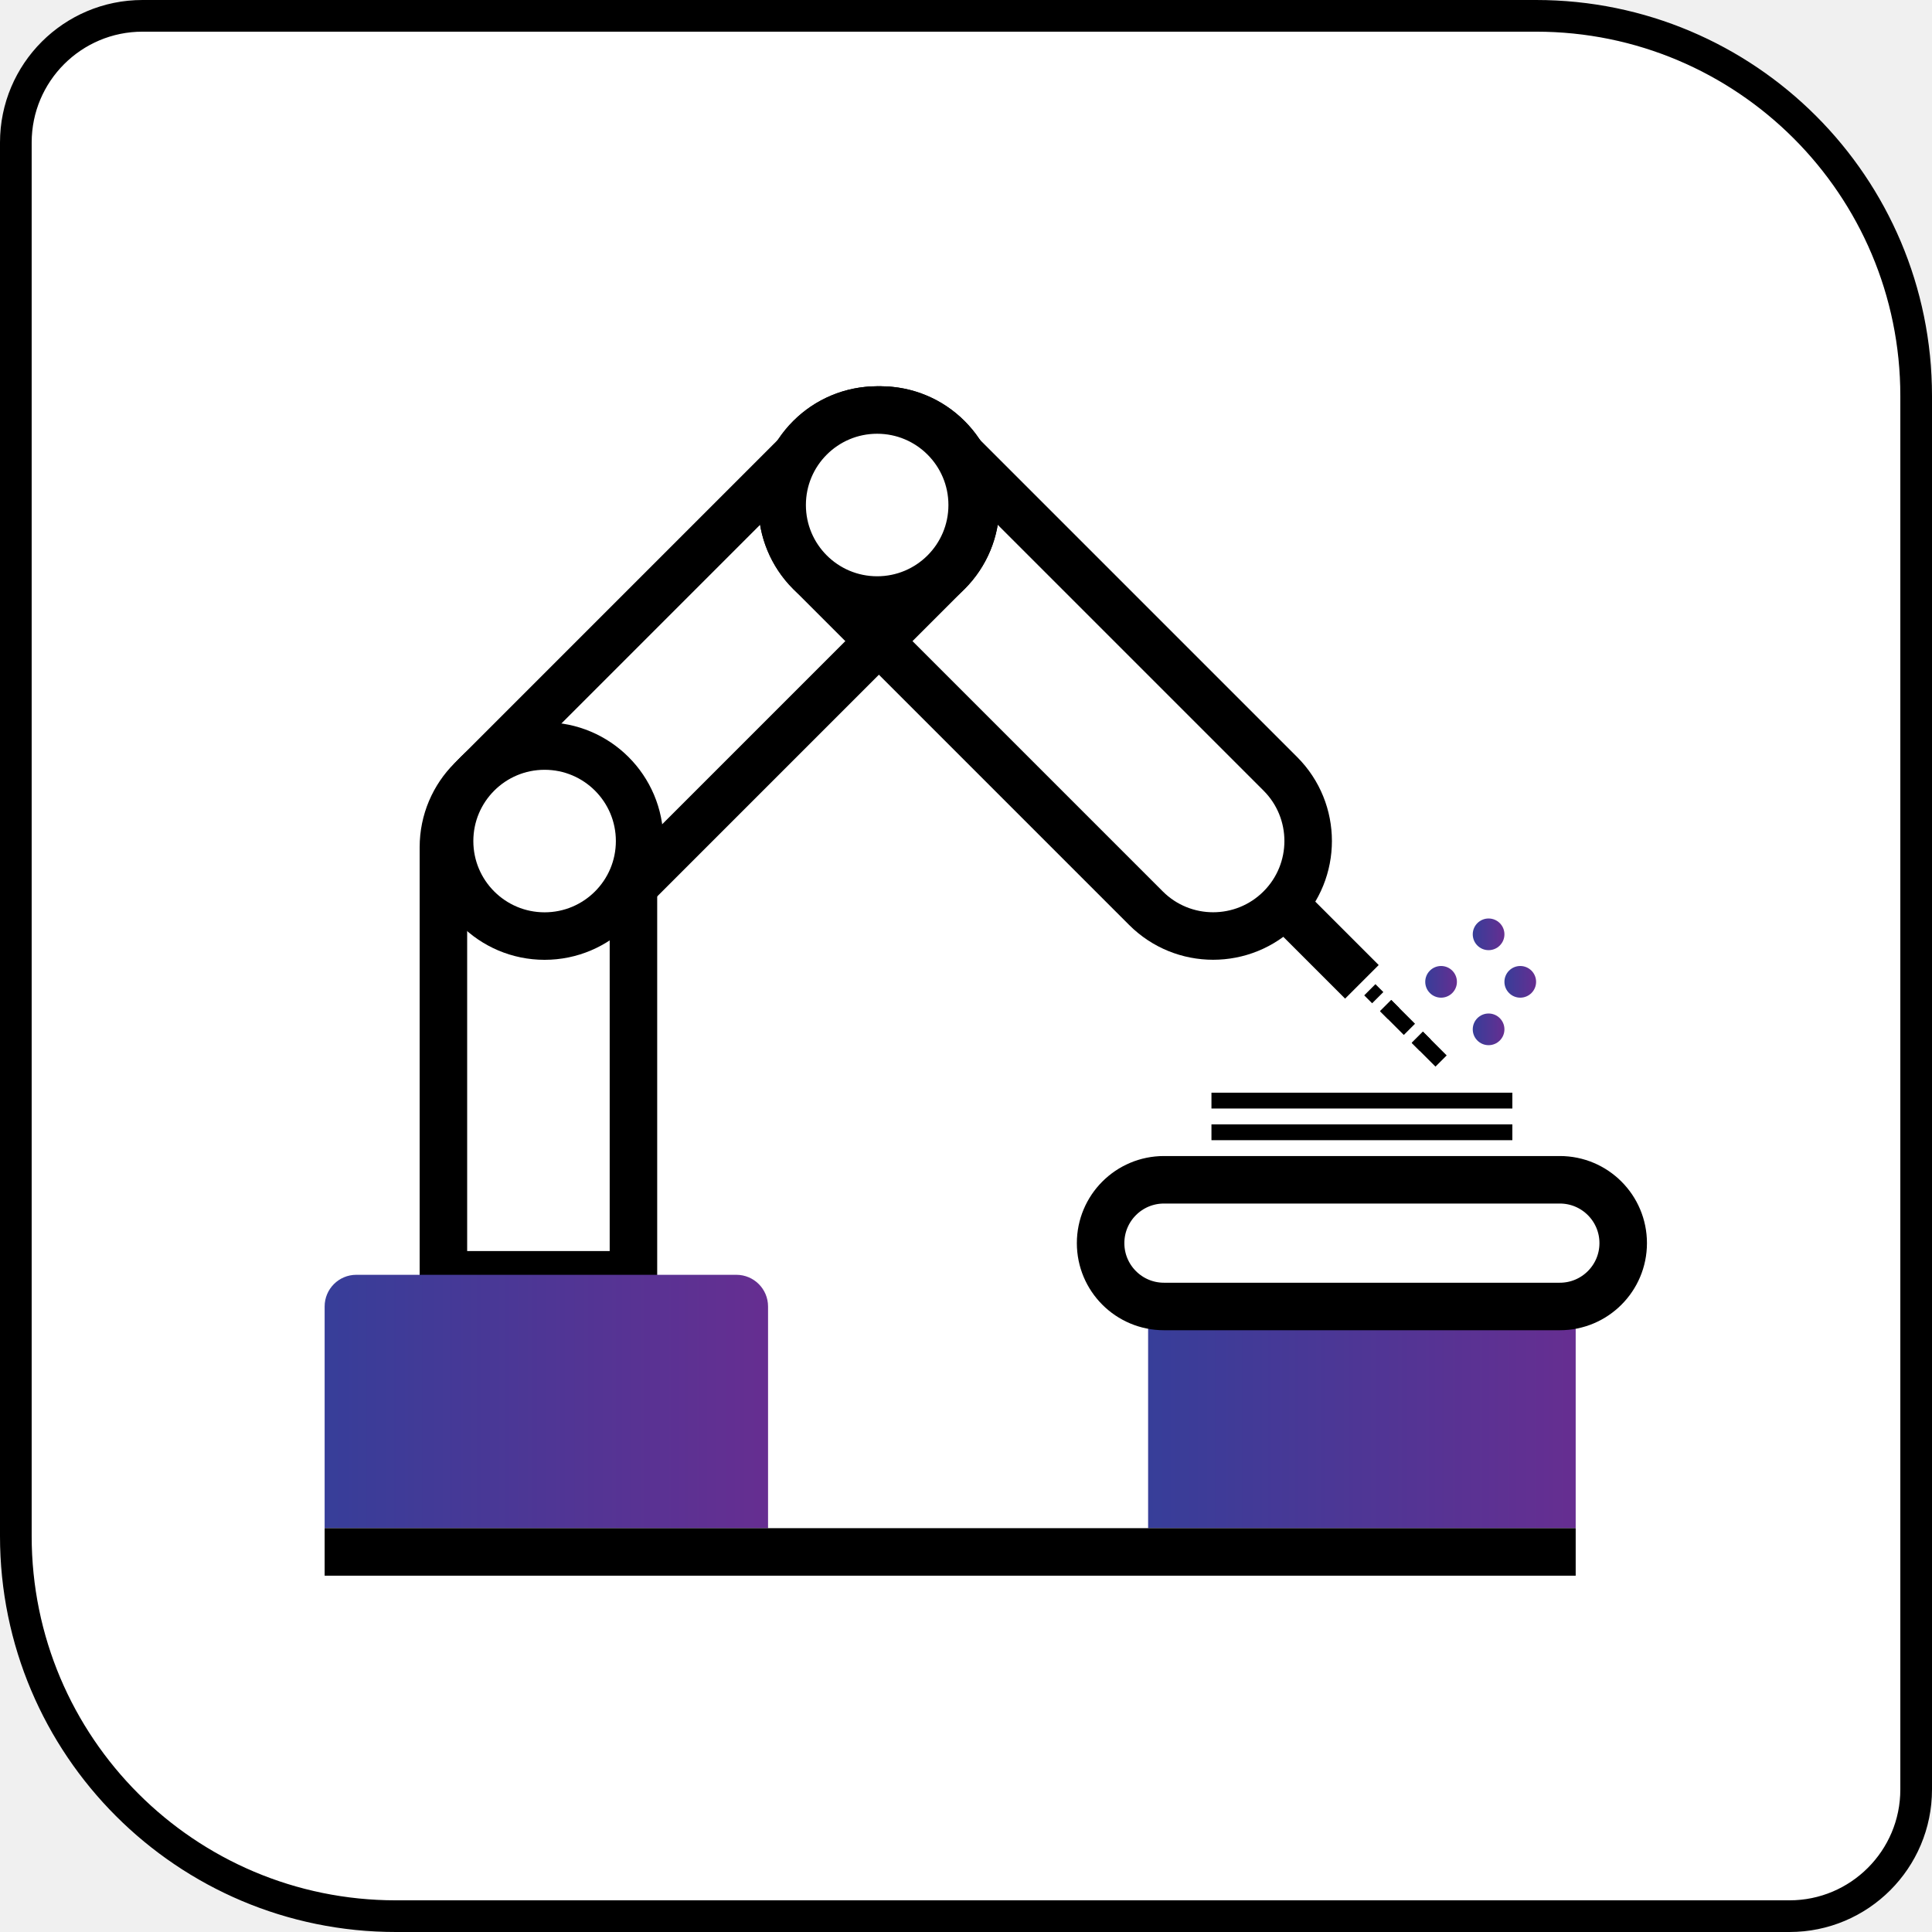
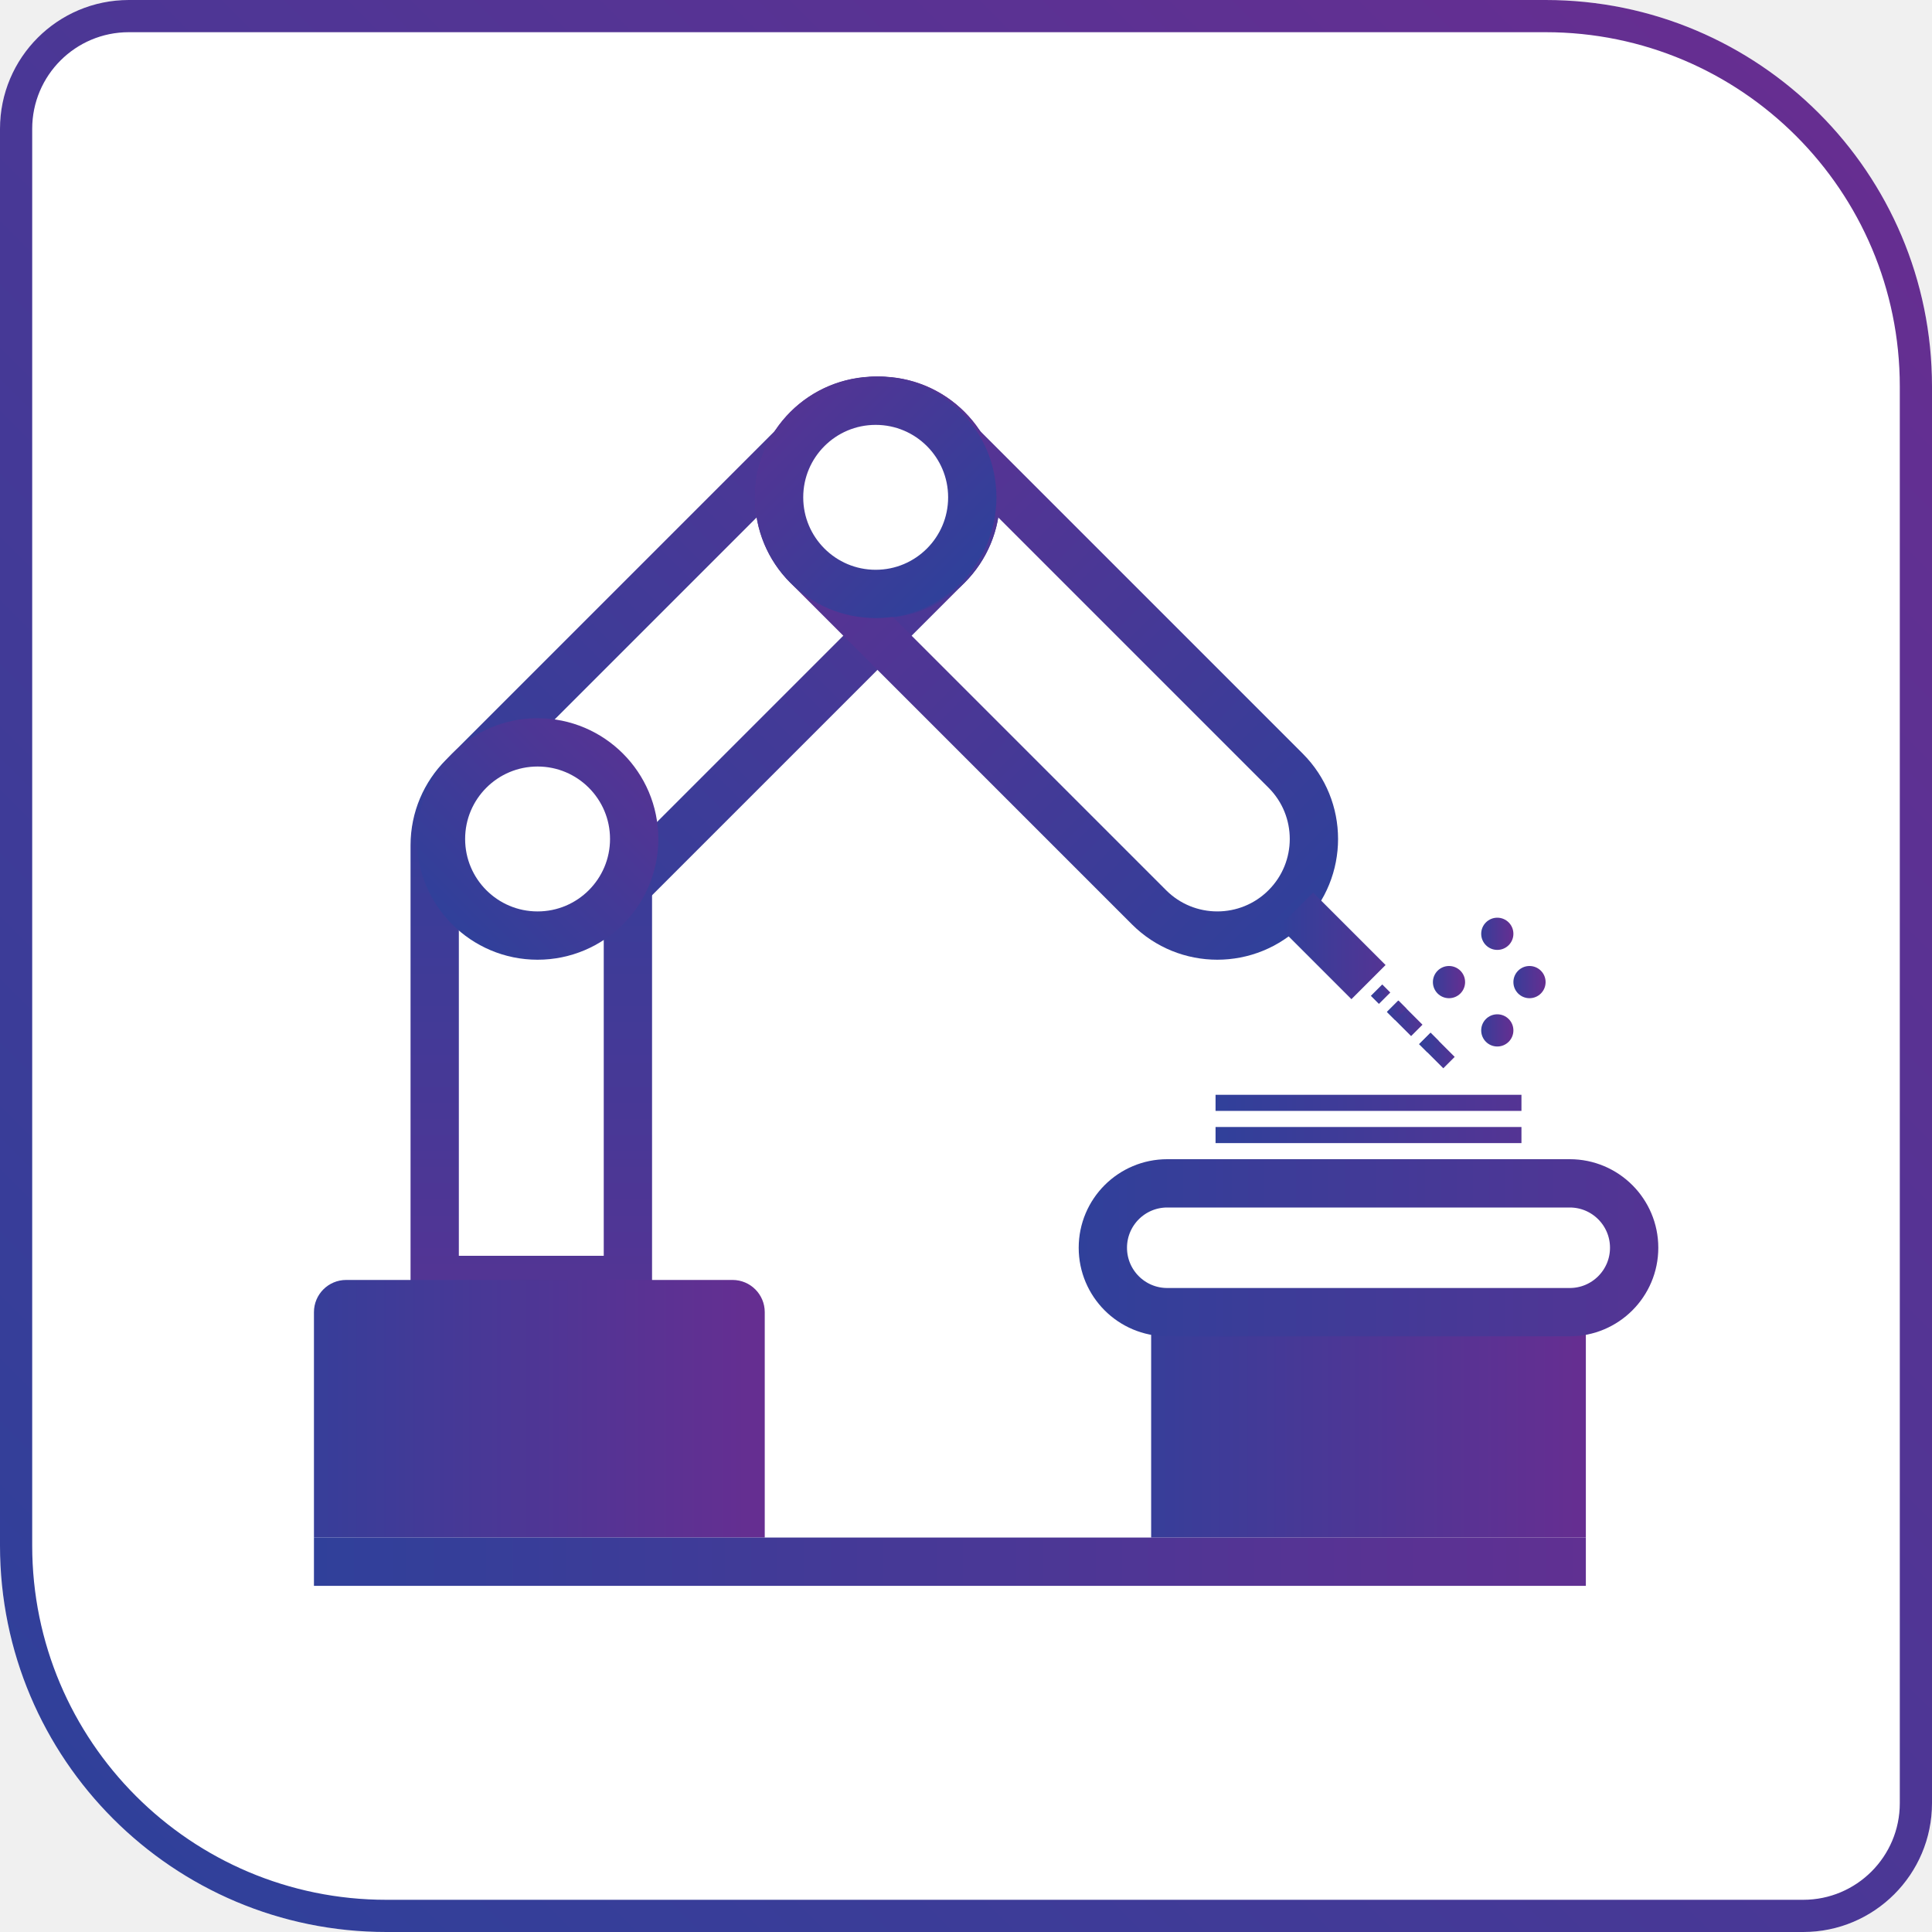
- <svg xmlns="http://www.w3.org/2000/svg" xmlns:xlink="http://www.w3.org/1999/xlink" width="122" height="122" viewBox="0 0 122 122">
+ <svg xmlns="http://www.w3.org/2000/svg" xmlns:xlink="http://www.w3.org/1999/xlink" width="120" height="120" viewBox="0 0 120 120">
  <defs>
-     <path id="wt9za" d="M1232 1203h-88c-13.255 0-24-10.745-24-24v-88a8 8 0 0 1 8-8h88c13.255 0 24 10.745 24 24v88a8 8 0 0 1-8 8z" />
-     <path id="wt9zb" d="M1143 1124.5a6 6 0 0 1 6-6h30a6 6 0 1 1 0 12h-30a6 6 0 0 1-6-6z" />
-     <path id="wt9zc" d="M1147 1162.5v-27a6 6 0 1 1 12 0v27z" />
-     <path id="wt9zd" d="M1147.39 1135.11a6 6 0 1 1 12 0 6 6 0 0 1-12 0z" />
-     <path id="wt9ze" d="M1168.61 1113.89a6 6 0 1 1 12 0 6 6 0 0 1-12 0z" />
-     <path id="wt9zf" d="M1164 1124.5a6 6 0 0 1 6-6h30a6 6 0 1 1 0 12h-30a6 6 0 0 1-6-6z" />
-     <path id="wt9zg" d="M1168.39 1113.89a6 6 0 1 1 12 0 6 6 0 0 1-12 0z" />
-     <path id="wt9zh" d="M1200.5 1139.5l4.5 4.5" />
-     <path id="wt9zi" d="M1208.5 1147.5l.5.5" />
-     <path id="wt9zj" d="M1206.5 1145.5l1.5 1.5" />
-     <path id="wt9zk" d="M1206.5 1145.5l.5.5" />
-     <path id="wt9zl" d="M1205.5 1144.5l.5.5" />
-     <path id="wt9zm" d="M1208.5 1147.5l1.5 1.5" />
-     <path id="wt9zn" d="M1141.5 1162.5h24a2 2 0 0 1 2 2v14h-28v-14a2 2 0 0 1 2-2z" />
-     <path id="wt9zp" d="M1218.5 1165.5v13h-27v-13a2 2 0 0 1 2-2h23a2 2 0 0 1 2 2z" />
-     <path id="wt9zr" d="M1188.5 1160.5a4 4 0 0 1 4-4h25a4 4 0 1 1 0 8h-25a4 4 0 0 1-4-4z" />
-     <path id="wt9zs" d="M1212 1147a1 1 0 1 1 2 0 1 1 0 0 1-2 0z" />
-     <path id="wt9zu" d="M1214 1144a1 1 0 1 1 2 0 1 1 0 0 1-2 0z" />
-     <path id="wt9zw" d="M1209 1144a1 1 0 1 1 2 0 1 1 0 0 1-2 0z" />
-     <path id="wt9zy" d="M1212 1141a1 1 0 1 1 2 0 1 1 0 0 1-2 0z" />
-     <path id="wt9zA" d="M1139.5 1180h79" />
-     <path id="wt9zB" d="M1195.5 1153.5h19" />
-     <path id="wt9zC" d="M1195.5 1151.5h19" />
-     <linearGradient id="wt9zo" x1="1139.5" x2="1167.5" y1="1170.5" y2="1170.5" gradientUnits="userSpaceOnUse">
+     <linearGradient id="linear-gradient" x1="7.03" y1="112.97" x2="112.97" y2="7.03" gradientUnits="userSpaceOnUse">
+       <stop offset="0" stop-color="#30409a" />
+       <stop offset="1" stop-color="#662e91" />
+     </linearGradient>
+     <linearGradient id="linear-gradient-2" x1="53.75" y1="65.63" x2="98.75" y2="65.63" gradientTransform="translate(-32.25 -24.13)" gradientUnits="userSpaceOnUse">
+       <stop offset="0" stop-color="#30409a" />
+       <stop offset="1" stop-color="#543494" />
+     </linearGradient>
+     <linearGradient id="linear-gradient-3" x1="71.46" y1="100.06" x2="107.46" y2="100.06" gradientTransform="translate(133.06 -26.46) rotate(90)" xlink:href="#linear-gradient-2" />
+     <linearGradient id="linear-gradient-4" x1="53.75" y1="65.63" x2="68.75" y2="65.63" gradientTransform="translate(-56.33 49.01) rotate(-45)" xlink:href="#linear-gradient-2" />
+     <linearGradient id="linear-gradient-5" x1="83.75" y1="65.63" x2="98.75" y2="65.63" gradientTransform="translate(-56.33 49.01) rotate(-45)" xlink:href="#linear-gradient-2" />
+     <linearGradient id="linear-gradient-6" x1="77.09" y1="88.96" x2="122.09" y2="88.96" gradientTransform="matrix(1, 0, 0, -1, -34.59, 130.46)" gradientUnits="userSpaceOnUse">
+       <stop offset="0" stop-color="#30409a" />
+       <stop offset="1" stop-color="#603092" />
+     </linearGradient>
+     <linearGradient id="linear-gradient-7" x1="107.09" y1="88.96" x2="122.09" y2="88.96" gradientTransform="matrix(-0.71, -0.71, -0.71, 0.71, 198.33, 49.01)" xlink:href="#linear-gradient-2" />
+     <linearGradient id="linear-gradient-8" x1="79.44" y1="58.75" x2="86.06" y2="58.75" gradientTransform="matrix(1, 0, 0, 1, 0, 0)" xlink:href="#linear-gradient-2" />
+     <linearGradient id="linear-gradient-9" x1="88.15" y1="64.75" x2="89.35" y2="64.75" gradientTransform="matrix(1, 0, 0, 1, 0, 0)" xlink:href="#linear-gradient-2" />
+     <linearGradient id="linear-gradient-10" x1="86.15" y1="63.25" x2="88.35" y2="63.25" gradientTransform="matrix(1, 0, 0, 1, 0, 0)" xlink:href="#linear-gradient-2" />
+     <linearGradient id="linear-gradient-11" x1="86.15" y1="62.75" x2="87.35" y2="62.75" gradientTransform="matrix(1, 0, 0, 1, 0, 0)" xlink:href="#linear-gradient-2" />
+     <linearGradient id="linear-gradient-12" x1="85.15" y1="61.75" x2="86.35" y2="61.75" gradientTransform="matrix(1, 0, 0, 1, 0, 0)" xlink:href="#linear-gradient-2" />
+     <linearGradient id="linear-gradient-13" x1="88.15" y1="65.25" x2="90.35" y2="65.25" gradientTransform="matrix(1, 0, 0, 1, 0, 0)" xlink:href="#linear-gradient-2" />
+     <linearGradient id="linear-gradient-14" x1="19.5" y1="87.5" x2="47.5" y2="87.5" gradientUnits="userSpaceOnUse">
      <stop offset="0" stop-color="#373e99" />
      <stop offset="1" stop-color="#662e91" />
    </linearGradient>
-     <linearGradient id="wt9zq" x1="1191.5" x2="1218.5" y1="1171" y2="1171" gradientUnits="userSpaceOnUse">
-       <stop offset="0" stop-color="#373e99" />
-       <stop offset="1" stop-color="#662e91" />
-     </linearGradient>
-     <linearGradient id="wt9zt" x1="1212" x2="1214" y1="1147" y2="1147" gradientUnits="userSpaceOnUse">
-       <stop offset="0" stop-color="#373e99" />
-       <stop offset="1" stop-color="#662e91" />
-     </linearGradient>
-     <linearGradient id="wt9zv" x1="1214" x2="1216" y1="1144" y2="1144" gradientUnits="userSpaceOnUse">
-       <stop offset="0" stop-color="#373e99" />
-       <stop offset="1" stop-color="#662e91" />
-     </linearGradient>
-     <linearGradient id="wt9zx" x1="1209" x2="1211" y1="1144" y2="1144" gradientUnits="userSpaceOnUse">
-       <stop offset="0" stop-color="#373e99" />
-       <stop offset="1" stop-color="#662e91" />
-     </linearGradient>
-     <linearGradient id="wt9zz" x1="1212" x2="1214" y1="1141" y2="1141" gradientUnits="userSpaceOnUse">
-       <stop offset="0" stop-color="#373e99" />
-       <stop offset="1" stop-color="#662e91" />
-     </linearGradient>
+     <linearGradient id="linear-gradient-15" x1="71.5" y1="88" x2="98.5" y2="88" xlink:href="#linear-gradient-14" />
+     <linearGradient id="linear-gradient-16" x1="67" y1="77.5" x2="103" y2="77.5" gradientTransform="matrix(1, 0, 0, 1, 0, 0)" xlink:href="#linear-gradient-2" />
+     <linearGradient id="linear-gradient-17" x1="92" y1="64" x2="94" y2="64" xlink:href="#linear-gradient-14" />
+     <linearGradient id="linear-gradient-18" x1="94" y1="61" x2="96" y2="61" xlink:href="#linear-gradient-14" />
+     <linearGradient id="linear-gradient-19" x1="89" y1="61" x2="91" y2="61" xlink:href="#linear-gradient-14" />
+     <linearGradient id="linear-gradient-20" x1="92" y1="58" x2="94" y2="58" xlink:href="#linear-gradient-14" />
+     <linearGradient id="linear-gradient-21" x1="19.5" y1="97" x2="98.5" y2="97" gradientTransform="matrix(1, 0, 0, 1, 0, 0)" xlink:href="#linear-gradient-6" />
+     <linearGradient id="linear-gradient-22" x1="75.5" y1="70.5" x2="94.5" y2="70.5" gradientTransform="matrix(1, 0, 0, 1, 0, 0)" xlink:href="#linear-gradient-2" />
+     <linearGradient id="linear-gradient-23" x1="75.5" y1="68.5" x2="94.5" y2="68.5" gradientTransform="matrix(1, 0, 0, 1, 0, 0)" xlink:href="#linear-gradient-2" />
  </defs>
-   <g>
-     <g transform="translate(-1119 -1082)">
-       <g>
-         <use fill="#fff" xlink:href="#wt9za" />
-         <use fill="#fff" fill-opacity="0" stroke="#000" stroke-miterlimit="50" stroke-width="2" xlink:href="#wt9za" />
-       </g>
-       <g transform="rotate(-45 1164 1124.5)">
-         <use fill="#fff" xlink:href="#wt9zb" />
-         <use fill="#fff" fill-opacity="0" stroke="#000" stroke-miterlimit="50" stroke-width="3" xlink:href="#wt9zb" />
-       </g>
-       <g>
-         <use fill="#fff" xlink:href="#wt9zc" />
-         <use fill="#fff" fill-opacity="0" stroke="#000" stroke-miterlimit="50" stroke-width="3" xlink:href="#wt9zc" />
-       </g>
-       <g>
-         <use fill="#fff" xlink:href="#wt9zd" />
-         <use fill="#fff" fill-opacity="0" stroke="#000" stroke-miterlimit="50" stroke-width="3" xlink:href="#wt9zd" />
-       </g>
-       <g>
-         <use fill="#fff" xlink:href="#wt9ze" />
-         <use fill="#fff" fill-opacity="0" stroke="#000" stroke-miterlimit="50" stroke-width="3" xlink:href="#wt9ze" />
-       </g>
-       <g transform="rotate(-135 1185 1124.5)">
-         <use fill="#fff" fill-opacity="0" stroke="#000" stroke-miterlimit="50" stroke-width="3" xlink:href="#wt9zf" />
-       </g>
-       <g>
-         <use fill="#fff" xlink:href="#wt9zg" />
-         <use fill="#fff" fill-opacity="0" stroke="#000" stroke-miterlimit="50" stroke-width="3" xlink:href="#wt9zg" />
-       </g>
-       <g>
-         <use fill="#fff" fill-opacity="0" stroke="#000" stroke-miterlimit="50" stroke-width="3" xlink:href="#wt9zh" />
-       </g>
-       <g>
-         <use fill="#fff" fill-opacity="0" stroke="#000" stroke-miterlimit="50" xlink:href="#wt9zi" />
-       </g>
-       <g>
-         <use fill="#fff" fill-opacity="0" stroke="#000" stroke-miterlimit="50" xlink:href="#wt9zj" />
-       </g>
-       <g>
-         <use fill="#fff" fill-opacity="0" stroke="#000" stroke-miterlimit="50" xlink:href="#wt9zk" />
-       </g>
-       <g>
-         <use fill="#fff" fill-opacity="0" stroke="#000" stroke-miterlimit="50" xlink:href="#wt9zl" />
-       </g>
-       <g>
-         <use fill="#fff" fill-opacity="0" stroke="#000" stroke-miterlimit="50" xlink:href="#wt9zm" />
-       </g>
-       <g>
-         <use fill="url(#wt9zo)" xlink:href="#wt9zn" />
-       </g>
-       <g>
-         <use fill="url(#wt9zq)" xlink:href="#wt9zp" />
-       </g>
-       <g>
-         <use fill="#fff" xlink:href="#wt9zr" />
-         <use fill="#fff" fill-opacity="0" stroke="#000" stroke-miterlimit="50" stroke-width="3" xlink:href="#wt9zr" />
-       </g>
-       <g>
-         <use fill="url(#wt9zt)" xlink:href="#wt9zs" />
-       </g>
-       <g>
-         <use fill="url(#wt9zv)" xlink:href="#wt9zu" />
-       </g>
-       <g>
-         <use fill="url(#wt9zx)" xlink:href="#wt9zw" />
-       </g>
-       <g>
-         <use fill="url(#wt9zz)" xlink:href="#wt9zy" />
-       </g>
-       <g>
-         <use fill="#fff" fill-opacity="0" stroke="#000" stroke-miterlimit="50" stroke-width="3" xlink:href="#wt9zA" />
-       </g>
-       <g>
-         <use fill="#fff" fill-opacity="0" stroke="#000" stroke-miterlimit="50" xlink:href="#wt9zB" />
-       </g>
-       <g>
-         <use fill="#fff" fill-opacity="0" stroke="#000" stroke-miterlimit="50" xlink:href="#wt9zC" />
-       </g>
+   <g id="Layer_1" data-name="Layer 1">
+     <g>
+       <path d="M112,120H24A24,24,0,0,1,0,96V8A8,8,0,0,1,8,0H96a24,24,0,0,1,24,24v88A8,8,0,0,1,112,120Z" fill="#fff" />
+       <path d="M96,2a22,22,0,0,1,22,22v88a6,6,0,0,1-6,6H24A22,22,0,0,1,2,96V8A6,6,0,0,1,8,2H96m0-2H8A8,8,0,0,0,0,8V96a24,24,0,0,0,24,24h88a8,8,0,0,0,8-8V24A24,24,0,0,0,96,0Z" fill="url(#linear-gradient)" />
    </g>
+     <rect x="23" y="35.5" width="42" height="12" rx="6" transform="translate(-16.46 43.27) rotate(-45)" fill="#fff" stroke-width="3" stroke="url(#linear-gradient-2)" />
+     <path d="M27,79.5v-27a6,6,0,0,1,6-6h0a6,6,0,0,1,6,6v27Z" fill="#fff" stroke-width="3" stroke="url(#linear-gradient-3)" />
+     <circle cx="33.39" cy="52.11" r="6" fill="#fff" stroke-width="3" stroke="url(#linear-gradient-4)" />
+     <circle cx="54.61" cy="30.89" r="6" fill="#fff" stroke-width="3" stroke="url(#linear-gradient-5)" />
+     <rect x="44" y="35.5" width="42" height="12" rx="6" transform="translate(81.62 116.81) rotate(-135)" fill="none" stroke-width="3" stroke="url(#linear-gradient-6)" />
+     <circle cx="54.39" cy="30.89" r="6" fill="#fff" stroke-width="3" stroke="url(#linear-gradient-7)" />
+     <line x1="80.5" y1="56.5" x2="85" y2="61" fill="none" stroke-width="3" stroke="url(#linear-gradient-8)" />
+     <line x1="88.5" y1="64.5" x2="89" y2="65" fill="none" stroke="url(#linear-gradient-9)" />
+     <line x1="86.5" y1="62.5" x2="88" y2="64" fill="none" stroke="url(#linear-gradient-10)" />
+     <line x1="86.5" y1="62.5" x2="87" y2="63" fill="none" stroke="url(#linear-gradient-11)" />
+     <line x1="85.5" y1="61.5" x2="86" y2="62" fill="none" stroke="url(#linear-gradient-12)" />
+     <line x1="88.5" y1="64.5" x2="90" y2="66" fill="none" stroke="url(#linear-gradient-13)" />
+     <path d="M21.5,79.5h24a2,2,0,0,1,2,2v14a0,0,0,0,1,0,0h-28a0,0,0,0,1,0,0v-14A2,2,0,0,1,21.5,79.5Z" fill="url(#linear-gradient-14)" />
+     <path d="M98.5,82.5v13h-27v-13a2,2,0,0,1,2-2h23A2,2,0,0,1,98.5,82.5Z" fill="url(#linear-gradient-15)" />
+     <rect x="68.5" y="73.5" width="33" height="8" rx="4" fill="#fff" stroke-width="3" stroke="url(#linear-gradient-16)" />
+     <circle cx="93" cy="64" r="1" fill="url(#linear-gradient-17)" />
+     <circle cx="95" cy="61" r="1" fill="url(#linear-gradient-18)" />
+     <circle cx="90" cy="61" r="1" fill="url(#linear-gradient-19)" />
+     <circle cx="93" cy="58" r="1" fill="url(#linear-gradient-20)" />
+     <line x1="19.5" y1="97" x2="98.5" y2="97" fill="none" stroke-width="3" stroke="url(#linear-gradient-21)" />
+     <line x1="75.5" y1="70.5" x2="94.5" y2="70.5" fill="none" stroke="url(#linear-gradient-22)" />
+     <line x1="75.5" y1="68.5" x2="94.5" y2="68.5" fill="none" stroke="url(#linear-gradient-23)" />
  </g>
</svg>
